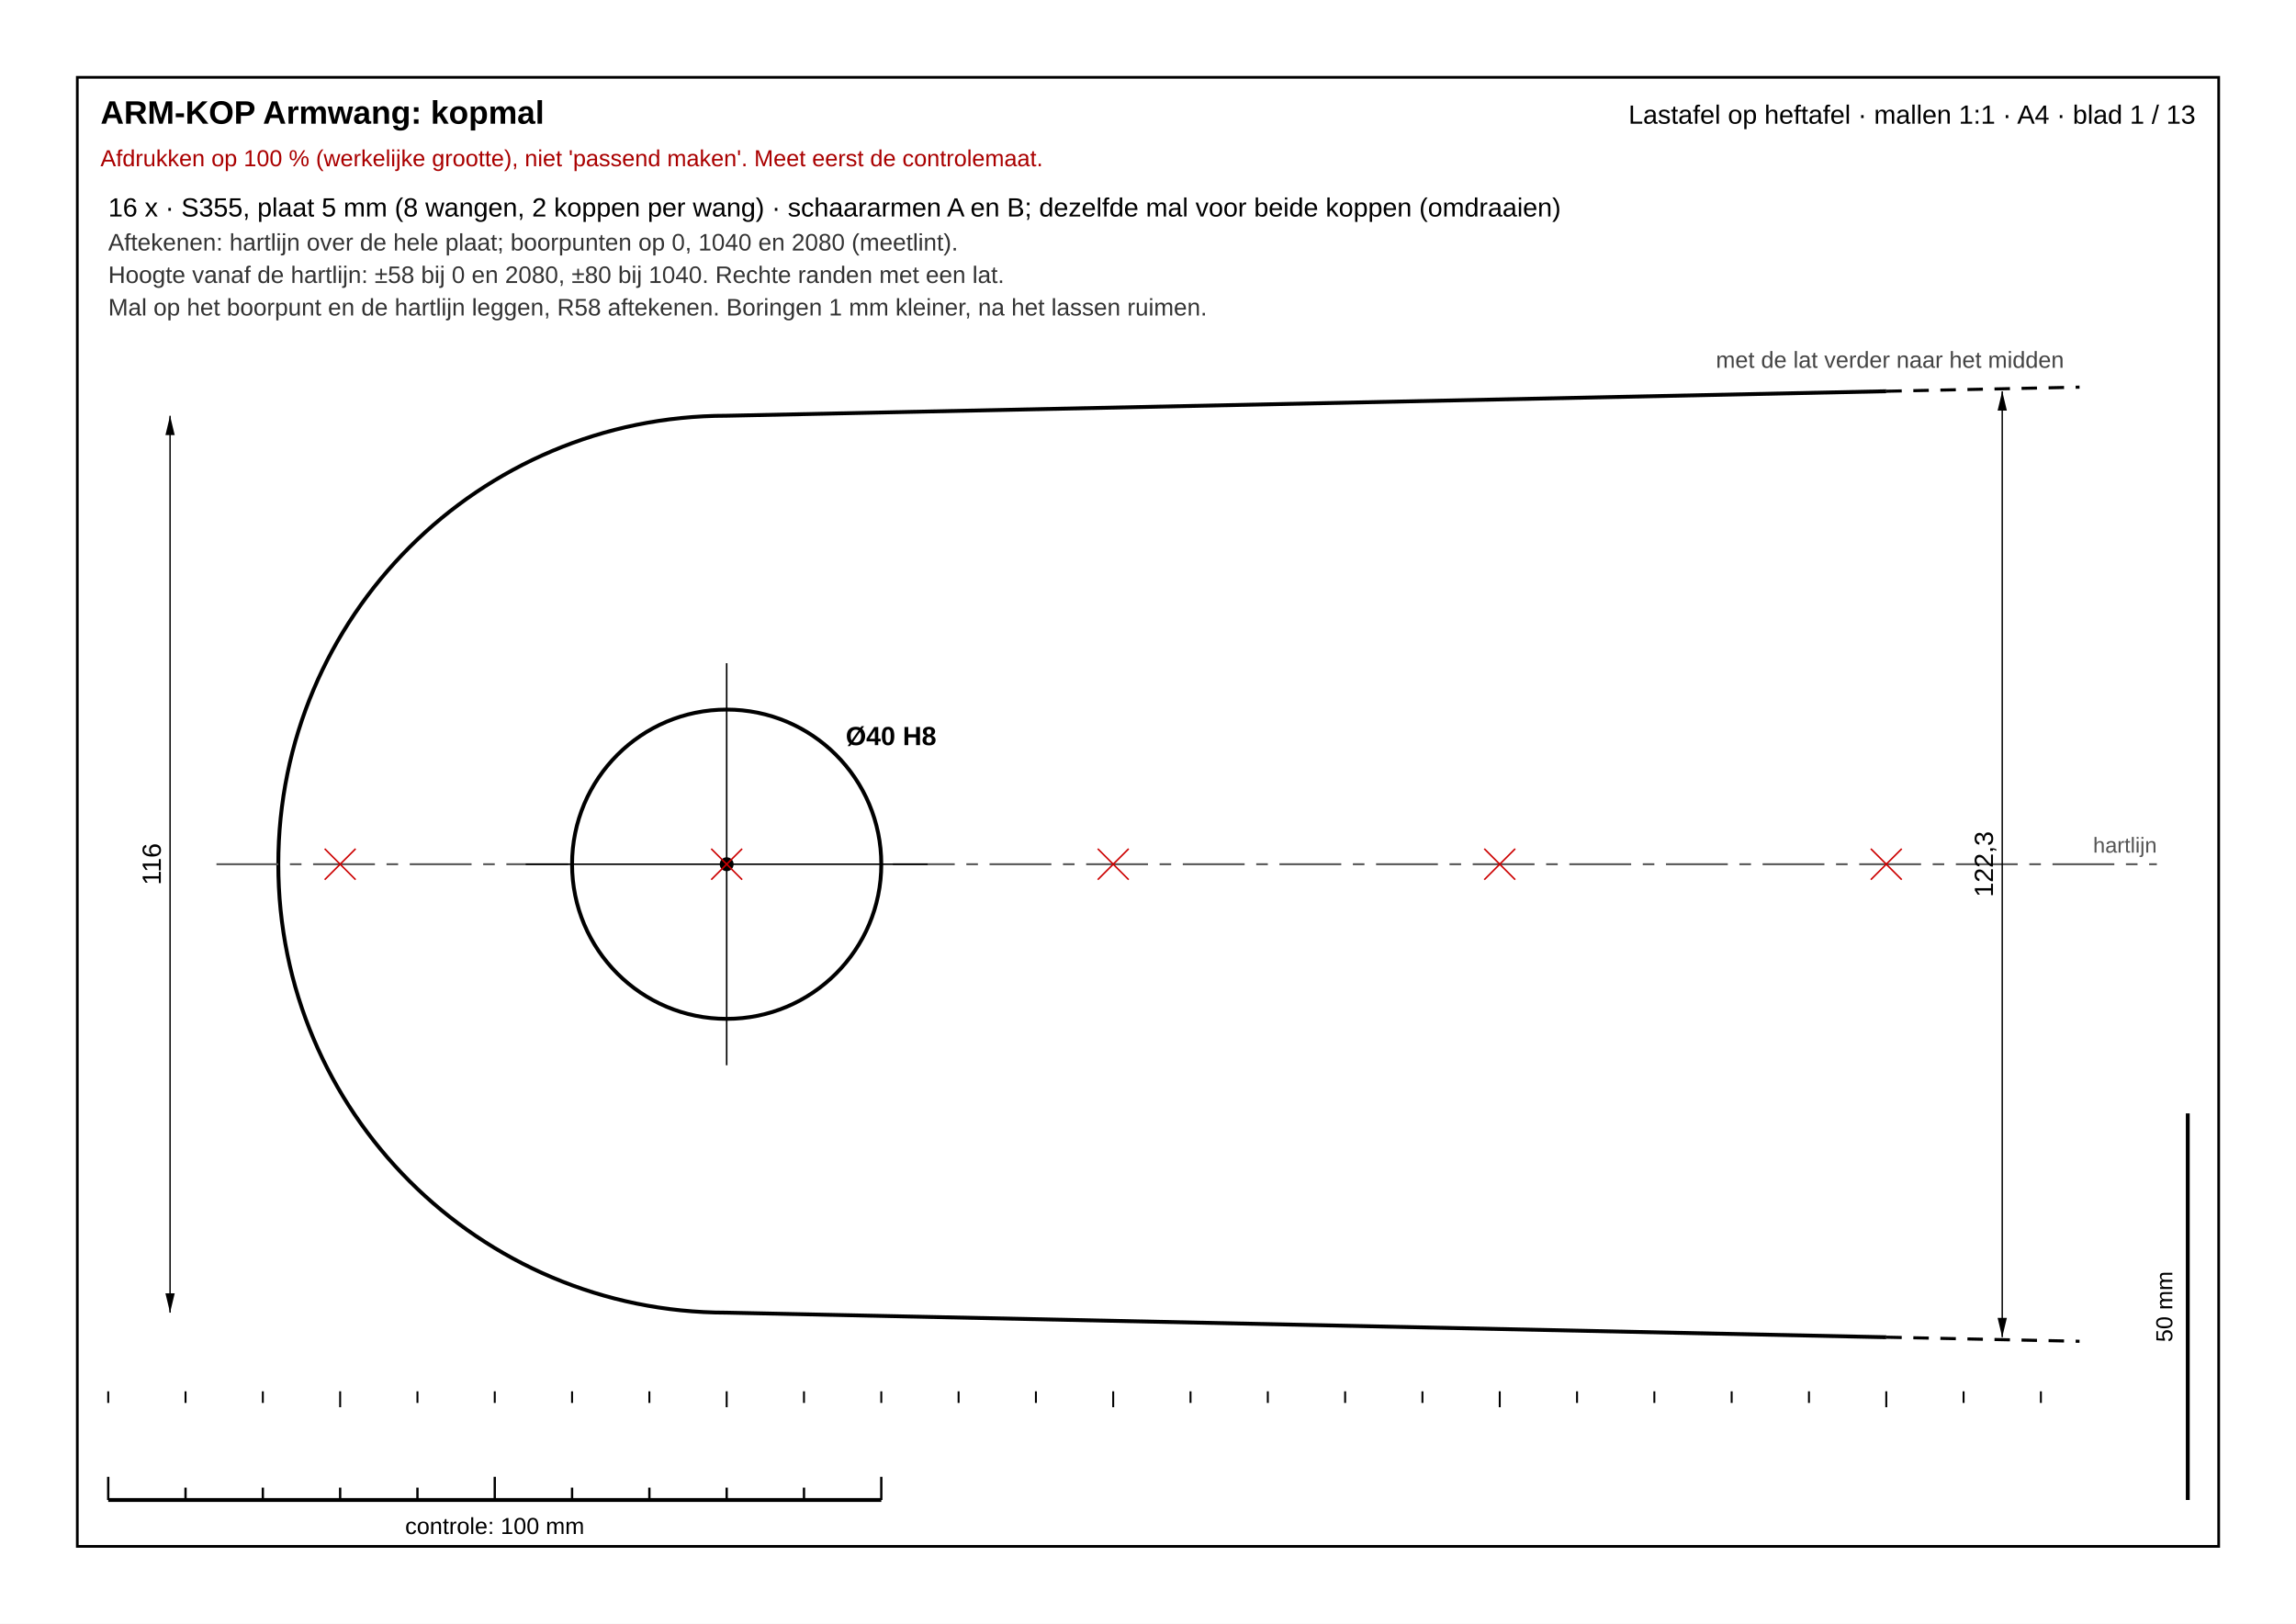
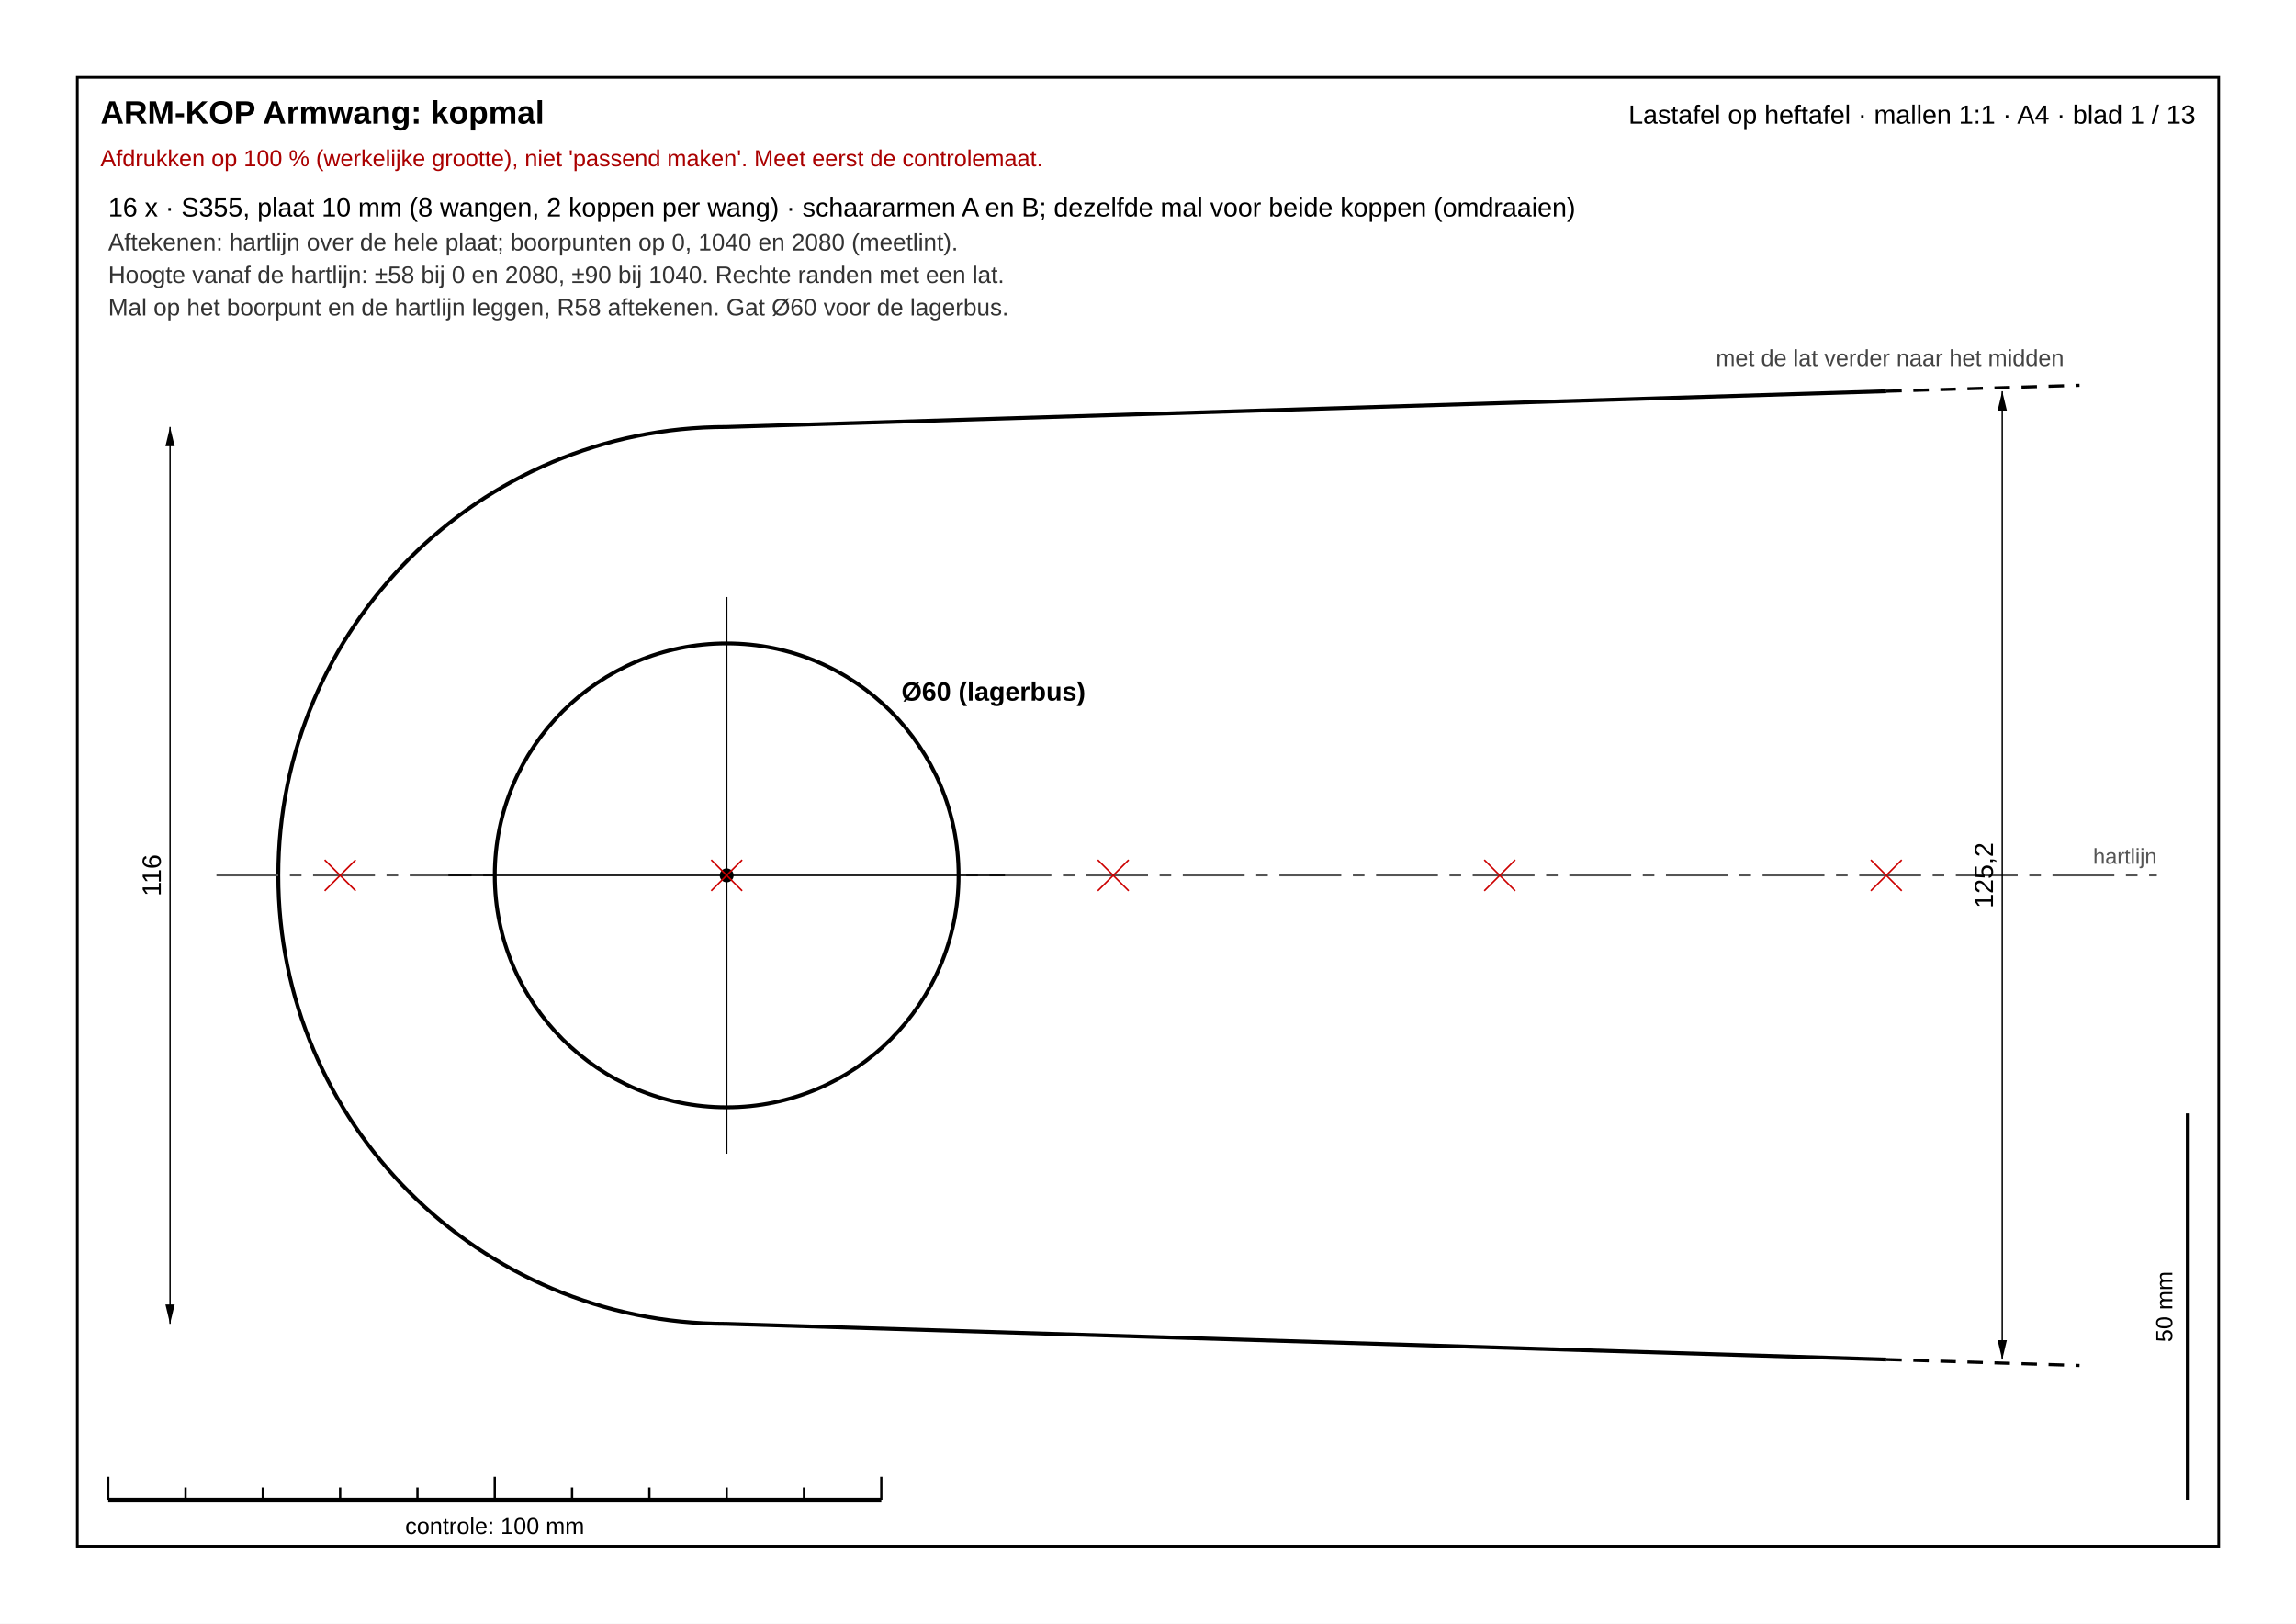
<svg xmlns="http://www.w3.org/2000/svg" width="297mm" height="210mm" viewBox="0 0 297 210" font-family="Arial, Helvetica, sans-serif">
  <rect width="297" height="210" fill="#fff" />
  <rect x="10" y="10" width="277" height="190" fill="none" stroke="#000" stroke-width="0.35" />
  <text x="13" y="16" font-size="4.2" font-weight="700">ARM-KOP Armwang: kopmal</text>
  <text x="284" y="16" font-size="3.4" text-anchor="end">Lastafel op heftafel · mallen 1:1 · A4 · blad 1 / 13</text>
  <text x="13" y="21.5" font-size="3" fill="#a00">Afdrukken op 100 % (werkelijke grootte), niet 'passend maken'. Meet eerst de controlemaat.</text>
  <line x1="14" y1="194" x2="114" y2="194" stroke="#000" stroke-width="0.5" />
  <line x1="14" y1="194" x2="14" y2="191" stroke="#000" stroke-width="0.3" />
  <line x1="24" y1="194" x2="24" y2="192.4" stroke="#000" stroke-width="0.3" />
  <line x1="34" y1="194" x2="34" y2="192.4" stroke="#000" stroke-width="0.3" />
  <line x1="44" y1="194" x2="44" y2="192.4" stroke="#000" stroke-width="0.3" />
  <line x1="54" y1="194" x2="54" y2="192.4" stroke="#000" stroke-width="0.3" />
  <line x1="64" y1="194" x2="64" y2="191" stroke="#000" stroke-width="0.3" />
  <line x1="74" y1="194" x2="74" y2="192.4" stroke="#000" stroke-width="0.3" />
  <line x1="84" y1="194" x2="84" y2="192.4" stroke="#000" stroke-width="0.3" />
  <line x1="94" y1="194" x2="94" y2="192.4" stroke="#000" stroke-width="0.3" />
  <line x1="104" y1="194" x2="104" y2="192.4" stroke="#000" stroke-width="0.3" />
  <line x1="114" y1="194" x2="114" y2="191" stroke="#000" stroke-width="0.3" />
  <text x="64" y="198.4" font-size="3" text-anchor="middle">controle: 100 mm</text>
  <line x1="283" y1="194" x2="283" y2="144" stroke="#000" stroke-width="0.5" />
  <text x="281" y="169" font-size="3" text-anchor="middle" transform="rotate(-90 281 169)">50 mm</text>
  <defs>
    <clipPath id="cA4ARM-KOP0">
      <rect x="10" y="26" width="277" height="156" />
    </clipPath>
  </defs>
  <g clip-path="url(#cA4ARM-KOP0)">
-     <line x1="244" y1="172.946" x2="269" y2="173.475" stroke="#000" stroke-width="0.4" stroke-dasharray="2 1.5" />
-     <line x1="244" y1="50.6" x2="269" y2="50.071" stroke="#000" stroke-width="0.4" stroke-dasharray="2 1.5" />
-     <text x="267" y="47.571" font-size="3" text-anchor="end" fill="#444">met de lat verder naar het midden</text>
-     <path d="M244.00 172.95 L94.00 169.77 A58 58 0 0 1 94.00 53.77 L244.00 50.60" fill="none" stroke="#000" stroke-width="0.5" />
-     <line x1="28" y1="111.773" x2="279" y2="111.773" stroke="#555" stroke-width="0.25" stroke-dasharray="8 1.5 1.5 1.5" />
-     <text x="279" y="110.273" font-size="2.8" text-anchor="end" fill="#555">hartlijn</text>
-     <circle cx="94" cy="111.773" r="20" fill="#fff" stroke="#000" stroke-width="0.5" />
-     <line x1="68" y1="111.773" x2="120" y2="111.773" stroke="#000" stroke-width="0.2" />
-     <line x1="94" y1="85.773" x2="94" y2="137.773" stroke="#000" stroke-width="0.2" />
-     <circle cx="94" cy="111.773" r="0.9" fill="#000" />
-     <text x="109.4" y="96.373" font-size="3.4" font-weight="700">Ø40 H8</text>
-     <line x1="22" y1="169.773" x2="22" y2="53.773" stroke="#000" stroke-width="0.18" />
-     <polygon points="22,169.773 22.6,167.273 21.4,167.273" fill="#000" />
-     <polygon points="22,53.773 21.4,56.273 22.6,56.273" fill="#000" />
-     <text x="20.8" y="111.773" font-size="3.4" text-anchor="middle" transform="rotate(-90 20.8 111.7731)">116</text>
-     <line x1="94" y1="189.773" x2="244" y2="189.773" stroke="#000" stroke-width="0.18" />
-     <polygon points="94,189.773 96.5,190.373 96.5,189.173" fill="#000" />
-     <polygon points="244,189.773 241.5,189.173 241.5,190.373" fill="#000" />
-     <text x="169" y="188.573" font-size="3.4" text-anchor="middle">150</text>
-     <line x1="259" y1="172.946" x2="259" y2="50.6" stroke="#000" stroke-width="0.18" />
-     <polygon points="259,172.946 259.6,170.446 258.4,170.446" fill="#000" />
+     <line x1="244" y1="175.831" x2="269" y2="176.6" stroke="#000" stroke-width="0.4" stroke-dasharray="2 1.5" />
+     <line x1="244" y1="50.6" x2="269" y2="49.831" stroke="#000" stroke-width="0.4" stroke-dasharray="2 1.5" />
+     <text x="267" y="47.331" font-size="3" text-anchor="end" fill="#444">met de lat verder naar het midden</text>
+     <path d="M244.00 175.83 L94.00 171.22 A58 58 0 0 1 94.00 55.22 L244.00 50.60" fill="none" stroke="#000" stroke-width="0.5" />
+     <line x1="28" y1="113.215" x2="279" y2="113.215" stroke="#555" stroke-width="0.25" stroke-dasharray="8 1.5 1.5 1.5" />
+     <text x="279" y="111.715" font-size="2.8" text-anchor="end" fill="#555">hartlijn</text>
+     <circle cx="94" cy="113.215" r="30" fill="#fff" stroke="#000" stroke-width="0.5" />
+     <line x1="58" y1="113.215" x2="130" y2="113.215" stroke="#000" stroke-width="0.2" />
+     <line x1="94" y1="77.215" x2="94" y2="149.215" stroke="#000" stroke-width="0.2" />
+     <circle cx="94" cy="113.215" r="0.9" fill="#000" />
+     <text x="116.6" y="90.615" font-size="3.4" font-weight="700">Ø60 (lagerbus)</text>
+     <line x1="22" y1="171.215" x2="22" y2="55.215" stroke="#000" stroke-width="0.18" />
+     <polygon points="22,171.215 22.6,168.715 21.4,168.715" fill="#000" />
+     <polygon points="22,55.215 21.4,57.715 22.6,57.715" fill="#000" />
+     <text x="20.8" y="113.215" font-size="3.4" text-anchor="middle" transform="rotate(-90 20.8 113.2154)">116</text>
+     <line x1="94" y1="191.215" x2="244" y2="191.215" stroke="#000" stroke-width="0.18" />
+     <polygon points="94,191.215 96.5,191.815 96.5,190.615" fill="#000" />
+     <polygon points="244,191.215 241.5,190.615 241.5,191.815" fill="#000" />
+     <text x="169" y="190.015" font-size="3.4" text-anchor="middle">150</text>
+     <line x1="259" y1="175.831" x2="259" y2="50.6" stroke="#000" stroke-width="0.18" />
+     <polygon points="259,175.831 259.6,173.331 258.4,173.331" fill="#000" />
    <polygon points="259,50.6 258.4,53.1 259.6,53.1" fill="#000" />
-     <text x="257.8" y="111.773" font-size="3.4" text-anchor="middle" transform="rotate(-90 257.8 111.7731)">122,3</text>
-     <line x1="14" y1="179.946" x2="14" y2="181.446" stroke="#000" stroke-width="0.25" />
-     <line x1="24" y1="179.946" x2="24" y2="181.446" stroke="#000" stroke-width="0.25" />
-     <line x1="34" y1="179.946" x2="34" y2="181.446" stroke="#000" stroke-width="0.25" />
-     <line x1="44" y1="179.946" x2="44" y2="182.946" stroke="#000" stroke-width="0.25" />
-     <text x="44" y="186.346" font-size="2.8" text-anchor="middle">-50</text>
-     <line x1="42" y1="109.773" x2="46" y2="113.773" stroke="#c00" stroke-width="0.2" />
-     <line x1="42" y1="113.773" x2="46" y2="109.773" stroke="#c00" stroke-width="0.2" />
-     <line x1="54" y1="179.946" x2="54" y2="181.446" stroke="#000" stroke-width="0.25" />
-     <line x1="64" y1="179.946" x2="64" y2="181.446" stroke="#000" stroke-width="0.25" />
-     <line x1="74" y1="179.946" x2="74" y2="181.446" stroke="#000" stroke-width="0.25" />
-     <line x1="84" y1="179.946" x2="84" y2="181.446" stroke="#000" stroke-width="0.25" />
-     <line x1="94" y1="179.946" x2="94" y2="182.946" stroke="#000" stroke-width="0.25" />
-     <text x="94" y="186.346" font-size="2.8" text-anchor="middle">0</text>
-     <line x1="92" y1="109.773" x2="96" y2="113.773" stroke="#c00" stroke-width="0.2" />
-     <line x1="92" y1="113.773" x2="96" y2="109.773" stroke="#c00" stroke-width="0.2" />
-     <line x1="104" y1="179.946" x2="104" y2="181.446" stroke="#000" stroke-width="0.25" />
-     <line x1="114" y1="179.946" x2="114" y2="181.446" stroke="#000" stroke-width="0.25" />
-     <line x1="124" y1="179.946" x2="124" y2="181.446" stroke="#000" stroke-width="0.25" />
-     <line x1="134" y1="179.946" x2="134" y2="181.446" stroke="#000" stroke-width="0.25" />
-     <line x1="144" y1="179.946" x2="144" y2="182.946" stroke="#000" stroke-width="0.25" />
-     <text x="144" y="186.346" font-size="2.8" text-anchor="middle">50</text>
-     <line x1="142" y1="109.773" x2="146" y2="113.773" stroke="#c00" stroke-width="0.2" />
-     <line x1="142" y1="113.773" x2="146" y2="109.773" stroke="#c00" stroke-width="0.2" />
-     <line x1="154" y1="179.946" x2="154" y2="181.446" stroke="#000" stroke-width="0.25" />
-     <line x1="164" y1="179.946" x2="164" y2="181.446" stroke="#000" stroke-width="0.25" />
-     <line x1="174" y1="179.946" x2="174" y2="181.446" stroke="#000" stroke-width="0.25" />
-     <line x1="184" y1="179.946" x2="184" y2="181.446" stroke="#000" stroke-width="0.25" />
-     <line x1="194" y1="179.946" x2="194" y2="182.946" stroke="#000" stroke-width="0.25" />
-     <text x="194" y="186.346" font-size="2.8" text-anchor="middle">100</text>
-     <line x1="192" y1="109.773" x2="196" y2="113.773" stroke="#c00" stroke-width="0.2" />
-     <line x1="192" y1="113.773" x2="196" y2="109.773" stroke="#c00" stroke-width="0.2" />
-     <line x1="204" y1="179.946" x2="204" y2="181.446" stroke="#000" stroke-width="0.25" />
-     <line x1="214" y1="179.946" x2="214" y2="181.446" stroke="#000" stroke-width="0.25" />
-     <line x1="224" y1="179.946" x2="224" y2="181.446" stroke="#000" stroke-width="0.25" />
-     <line x1="234" y1="179.946" x2="234" y2="181.446" stroke="#000" stroke-width="0.25" />
-     <line x1="244" y1="179.946" x2="244" y2="182.946" stroke="#000" stroke-width="0.25" />
-     <text x="244" y="186.346" font-size="2.8" text-anchor="middle">150</text>
-     <line x1="242" y1="109.773" x2="246" y2="113.773" stroke="#c00" stroke-width="0.2" />
-     <line x1="242" y1="113.773" x2="246" y2="109.773" stroke="#c00" stroke-width="0.2" />
-     <line x1="254" y1="179.946" x2="254" y2="181.446" stroke="#000" stroke-width="0.25" />
-     <line x1="264" y1="179.946" x2="264" y2="181.446" stroke="#000" stroke-width="0.25" />
+     <text x="257.8" y="113.215" font-size="3.4" text-anchor="middle" transform="rotate(-90 257.8 113.2154)">125,2</text>
+     <line x1="14" y1="182.831" x2="14" y2="184.331" stroke="#000" stroke-width="0.25" />
+     <line x1="24" y1="182.831" x2="24" y2="184.331" stroke="#000" stroke-width="0.25" />
+     <line x1="34" y1="182.831" x2="34" y2="184.331" stroke="#000" stroke-width="0.25" />
+     <line x1="44" y1="182.831" x2="44" y2="185.831" stroke="#000" stroke-width="0.25" />
+     <text x="44" y="189.231" font-size="2.8" text-anchor="middle">-50</text>
+     <line x1="42" y1="111.215" x2="46" y2="115.215" stroke="#c00" stroke-width="0.2" />
+     <line x1="42" y1="115.215" x2="46" y2="111.215" stroke="#c00" stroke-width="0.2" />
+     <line x1="54" y1="182.831" x2="54" y2="184.331" stroke="#000" stroke-width="0.25" />
+     <line x1="64" y1="182.831" x2="64" y2="184.331" stroke="#000" stroke-width="0.25" />
+     <line x1="74" y1="182.831" x2="74" y2="184.331" stroke="#000" stroke-width="0.25" />
+     <line x1="84" y1="182.831" x2="84" y2="184.331" stroke="#000" stroke-width="0.25" />
+     <line x1="94" y1="182.831" x2="94" y2="185.831" stroke="#000" stroke-width="0.25" />
+     <text x="94" y="189.231" font-size="2.8" text-anchor="middle">0</text>
+     <line x1="92" y1="111.215" x2="96" y2="115.215" stroke="#c00" stroke-width="0.2" />
+     <line x1="92" y1="115.215" x2="96" y2="111.215" stroke="#c00" stroke-width="0.2" />
+     <line x1="104" y1="182.831" x2="104" y2="184.331" stroke="#000" stroke-width="0.25" />
+     <line x1="114" y1="182.831" x2="114" y2="184.331" stroke="#000" stroke-width="0.25" />
+     <line x1="124" y1="182.831" x2="124" y2="184.331" stroke="#000" stroke-width="0.25" />
+     <line x1="134" y1="182.831" x2="134" y2="184.331" stroke="#000" stroke-width="0.25" />
+     <line x1="144" y1="182.831" x2="144" y2="185.831" stroke="#000" stroke-width="0.25" />
+     <text x="144" y="189.231" font-size="2.8" text-anchor="middle">50</text>
+     <line x1="142" y1="111.215" x2="146" y2="115.215" stroke="#c00" stroke-width="0.2" />
+     <line x1="142" y1="115.215" x2="146" y2="111.215" stroke="#c00" stroke-width="0.2" />
+     <line x1="154" y1="182.831" x2="154" y2="184.331" stroke="#000" stroke-width="0.25" />
+     <line x1="164" y1="182.831" x2="164" y2="184.331" stroke="#000" stroke-width="0.25" />
+     <line x1="174" y1="182.831" x2="174" y2="184.331" stroke="#000" stroke-width="0.25" />
+     <line x1="184" y1="182.831" x2="184" y2="184.331" stroke="#000" stroke-width="0.25" />
+     <line x1="194" y1="182.831" x2="194" y2="185.831" stroke="#000" stroke-width="0.25" />
+     <text x="194" y="189.231" font-size="2.8" text-anchor="middle">100</text>
+     <line x1="192" y1="111.215" x2="196" y2="115.215" stroke="#c00" stroke-width="0.2" />
+     <line x1="192" y1="115.215" x2="196" y2="111.215" stroke="#c00" stroke-width="0.2" />
+     <line x1="204" y1="182.831" x2="204" y2="184.331" stroke="#000" stroke-width="0.25" />
+     <line x1="214" y1="182.831" x2="214" y2="184.331" stroke="#000" stroke-width="0.25" />
+     <line x1="224" y1="182.831" x2="224" y2="184.331" stroke="#000" stroke-width="0.25" />
+     <line x1="234" y1="182.831" x2="234" y2="184.331" stroke="#000" stroke-width="0.25" />
+     <line x1="244" y1="182.831" x2="244" y2="185.831" stroke="#000" stroke-width="0.25" />
+     <text x="244" y="189.231" font-size="2.8" text-anchor="middle">150</text>
+     <line x1="242" y1="111.215" x2="246" y2="115.215" stroke="#c00" stroke-width="0.2" />
+     <line x1="242" y1="115.215" x2="246" y2="111.215" stroke="#c00" stroke-width="0.2" />
+     <line x1="254" y1="182.831" x2="254" y2="184.331" stroke="#000" stroke-width="0.25" />
+     <line x1="264" y1="182.831" x2="264" y2="184.331" stroke="#000" stroke-width="0.25" />
  </g>
  <g>
-     <text x="14" y="28" font-size="3.4">16 x · S355, plaat 5 mm (8 wangen, 2 koppen per wang) · schaararmen A en B; dezelfde mal voor beide koppen (omdraaien)</text>
+     <text x="14" y="28" font-size="3.4">16 x · S355, plaat 10 mm (8 wangen, 2 koppen per wang) · schaararmen A en B; dezelfde mal voor beide koppen (omdraaien)</text>
    <text x="14" y="32.4" font-size="3.1" fill="#333">Aftekenen: hartlijn over de hele plaat; boorpunten op 0, 1040 en 2080 (meetlint).</text>
-     <text x="14" y="36.6" font-size="3.1" fill="#333">Hoogte vanaf de hartlijn: ±58 bij 0 en 2080, ±80 bij 1040. Rechte randen met een lat.</text>
-     <text x="14" y="40.8" font-size="3.1" fill="#333">Mal op het boorpunt en de hartlijn leggen, R58 aftekenen. Boringen 1 mm kleiner, na het lassen ruimen.</text>
+     <text x="14" y="36.6" font-size="3.1" fill="#333">Hoogte vanaf de hartlijn: ±58 bij 0 en 2080, ±90 bij 1040. Rechte randen met een lat.</text>
+     <text x="14" y="40.8" font-size="3.1" fill="#333">Mal op het boorpunt en de hartlijn leggen, R58 aftekenen. Gat Ø60 voor de lagerbus.</text>
  </g>
</svg>
